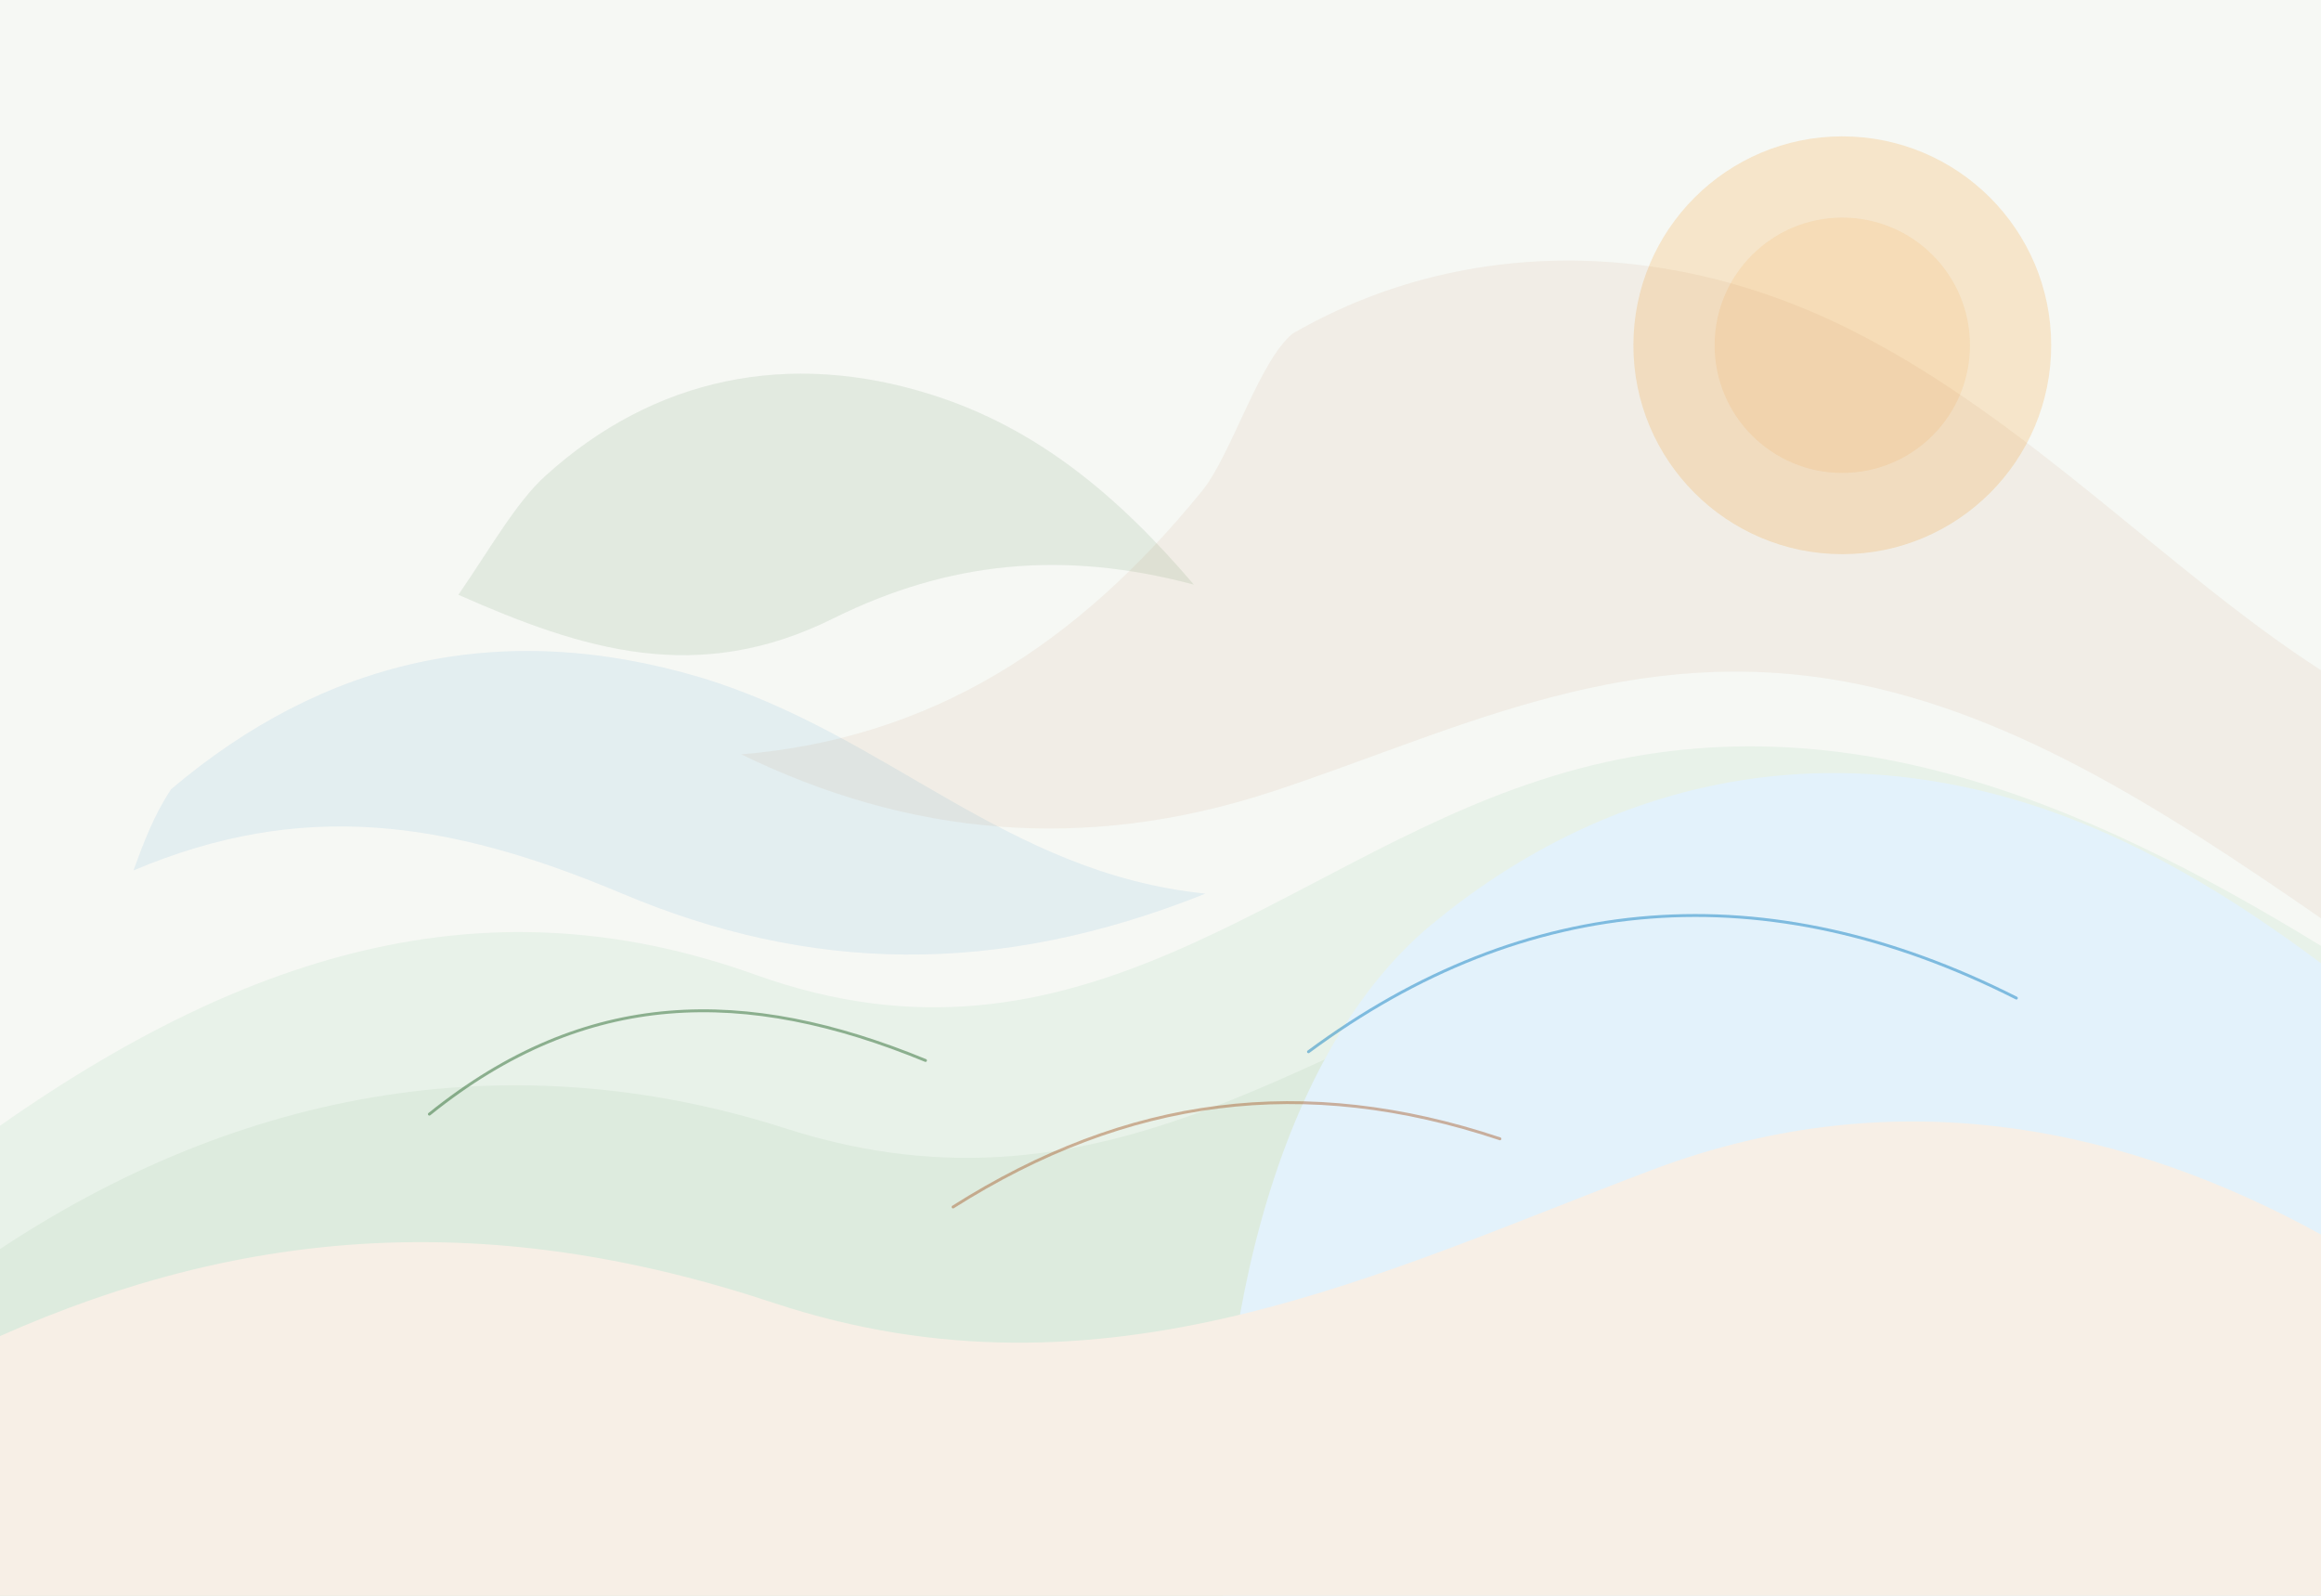
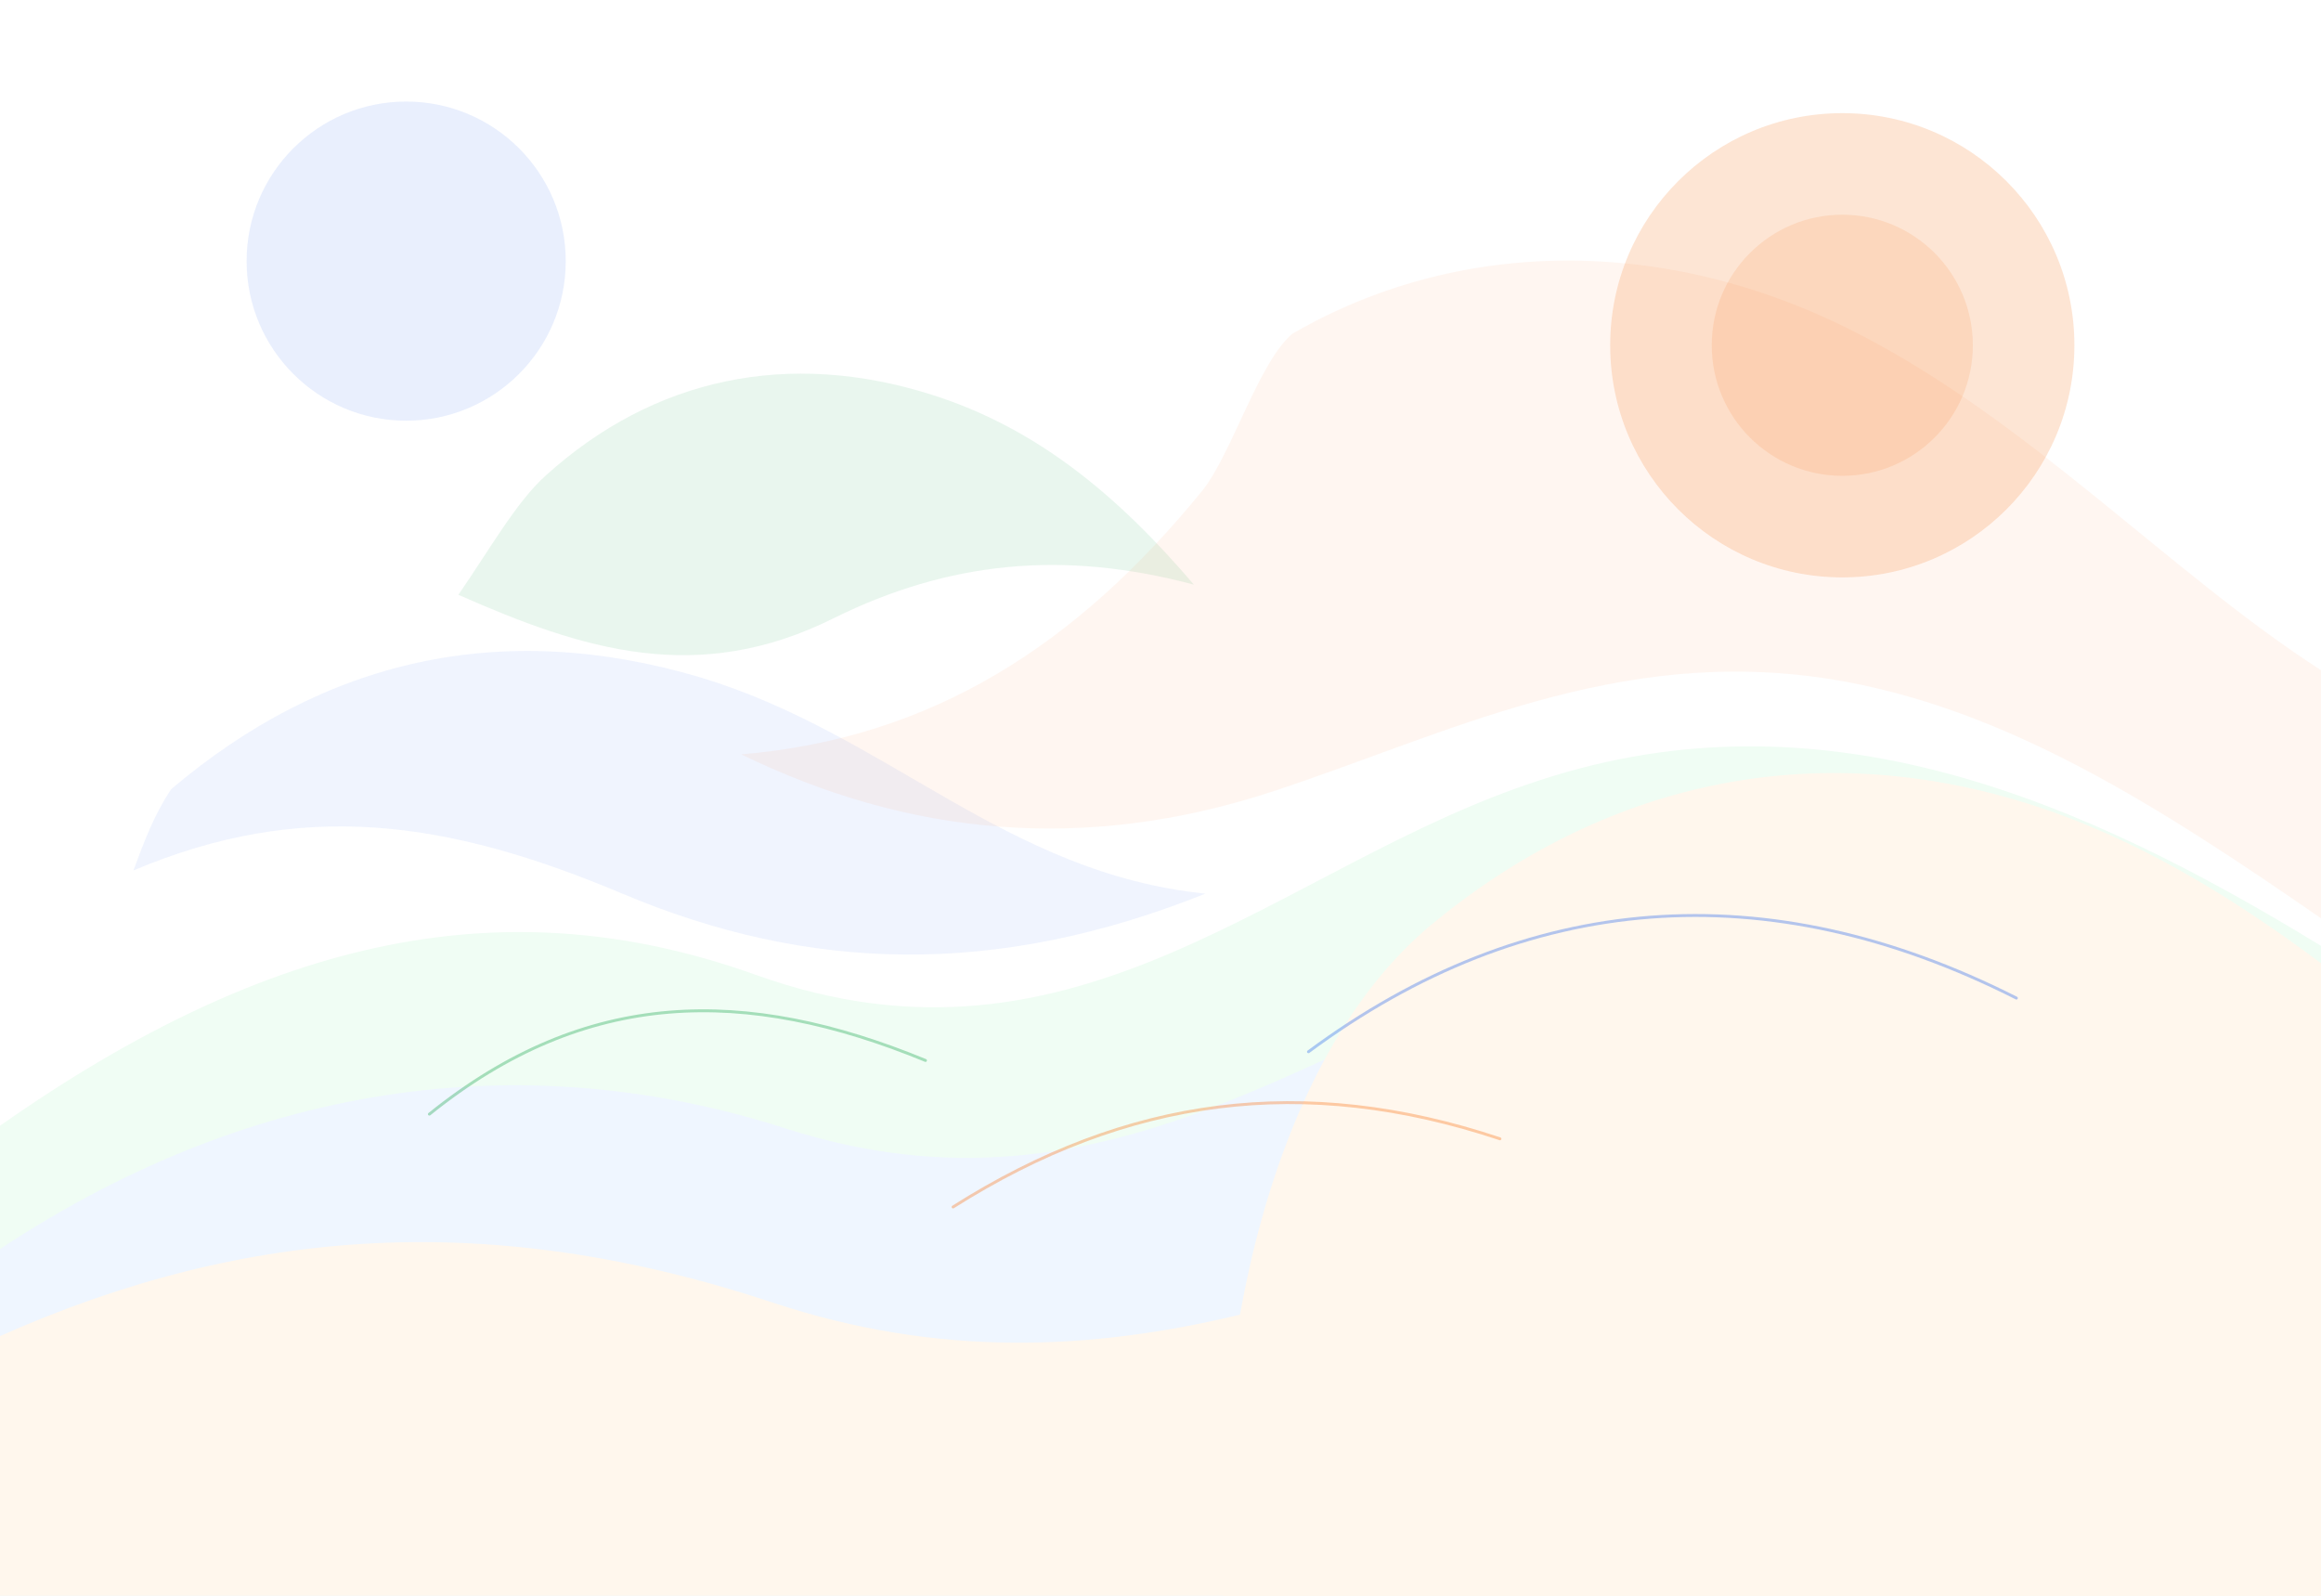
<svg xmlns="http://www.w3.org/2000/svg" width="1600" height="1100" viewBox="0 0 1600 1100" fill="none">
-   <rect width="1600" height="1100" fill="#F6F8F4" />
-   <path d="M0 776C188 644 351 611 521 672C744 752 882 596 1061 538C1258 473 1438 553 1600 652V1100H0V776Z" fill="#E8F2E9" />
-   <path d="M0 861C180 742 368 722 542 778C767 850 911 710 1092 656C1293 597 1469 676 1600 762V1100H0V861Z" fill="#DDEBDE" />
-   <path d="M986 638C1104 540 1248 507 1398 554C1471 577 1537 617 1600 664V1100H843C834 933 875 731 986 638Z" fill="#E3F2FB" />
-   <path d="M0 921C171 845 340 834 533 898C762 974 954 876 1140 806C1311 742 1469 779 1600 851V1100H0V921Z" fill="#F7EFE6" />
-   <circle cx="1270" cy="238" r="144" fill="#F4B35F" fill-opacity="0.28" />
-   <circle cx="1270" cy="238" r="88" fill="#F4B35F" fill-opacity="0.18" />
-   <path d="M376 328C451 260 544 241 642 272C715 295 771 342 823 403C733 379 654 387 575 426C481 473 402 448 316 410C338 378 356 346 376 328Z" fill="#1B5E20" fill-opacity="0.09" />
-   <path d="M118 544C223 455 345 426 483 467C612 506 693 602 831 616C686 674 557 670 429 616C308 565 208 551 92 600C99 581 106 562 118 544Z" fill="#0277BD" fill-opacity="0.08" />
-   <path d="M891 230C1005 164 1148 162 1279 229C1399 290 1496 395 1600 462V633C1490 557 1382 487 1261 468C1114 445 998 506 876 546C747 588 626 576 511 520C642 509 742 445 829 338C849 313 868 249 891 230Z" fill="#A65C2A" fill-opacity="0.07" />
-   <g opacity="0.45">
-     <path d="M296 768C404 681 514 680 638 731" stroke="#1B5E20" stroke-width="2" stroke-linecap="round" />
-     <path d="M902 725C1052 614 1218 601 1390 688" stroke="#0277BD" stroke-width="2" stroke-linecap="round" />
-     <path d="M657 832C777 756 899 740 1034 785" stroke="#A65C2A" stroke-width="2" stroke-linecap="round" />
+   <rect width="1600" height="1100" fill="#FFFFFF" />
+   <path d="M0 776C188 644 351 611 521 672C744 752 882 596 1061 538C1258 473 1438 553 1600 652V1100H0V776Z" fill="#F0FDF4" />
+   <path d="M0 861C180 742 368 722 542 778C767 850 911 710 1092 656C1293 597 1469 676 1600 762V1100H0V861Z" fill="#EFF6FF" />
+   <path d="M986 638C1104 540 1248 507 1398 554C1471 577 1537 617 1600 664V1100H843C834 933 875 731 986 638Z" fill="#FFF7ED" />
+   <path d="M0 921C171 845 340 834 533 898C762 974 954 876 1140 806C1311 742 1469 779 1600 851V1100H0V921Z" fill="#FFF7ED" />
+   <circle cx="1270" cy="238" r="160" fill="#F97316" fill-opacity="0.18" />
+   <circle cx="1270" cy="238" r="90" fill="#F97316" fill-opacity="0.12" />
+   <circle cx="280" cy="180" r="110" fill="#2563EB" fill-opacity="0.1" />
+   <path d="M376 328C451 260 544 241 642 272C715 295 771 342 823 403C733 379 654 387 575 426C481 473 402 448 316 410C338 378 356 346 376 328Z" fill="#16A34A" fill-opacity="0.09" />
+   <path d="M118 544C223 455 345 426 483 467C612 506 693 602 831 616C686 674 557 670 429 616C308 565 208 551 92 600C99 581 106 562 118 544Z" fill="#2563EB" fill-opacity="0.07" />
+   <path d="M891 230C1005 164 1148 162 1279 229C1399 290 1496 395 1600 462V633C1490 557 1382 487 1261 468C1114 445 998 506 876 546C747 588 626 576 511 520C642 509 742 445 829 338C849 313 868 249 891 230Z" fill="#F97316" fill-opacity="0.06" />
+   <g opacity="0.35">
+     <path d="M296 768C404 681 514 680 638 731" stroke="#16A34A" stroke-width="2" stroke-linecap="round" />
+     <path d="M902 725C1052 614 1218 601 1390 688" stroke="#2563EB" stroke-width="2" stroke-linecap="round" />
+     <path d="M657 832C777 756 899 740 1034 785" stroke="#F97316" stroke-width="2" stroke-linecap="round" />
  </g>
</svg>
